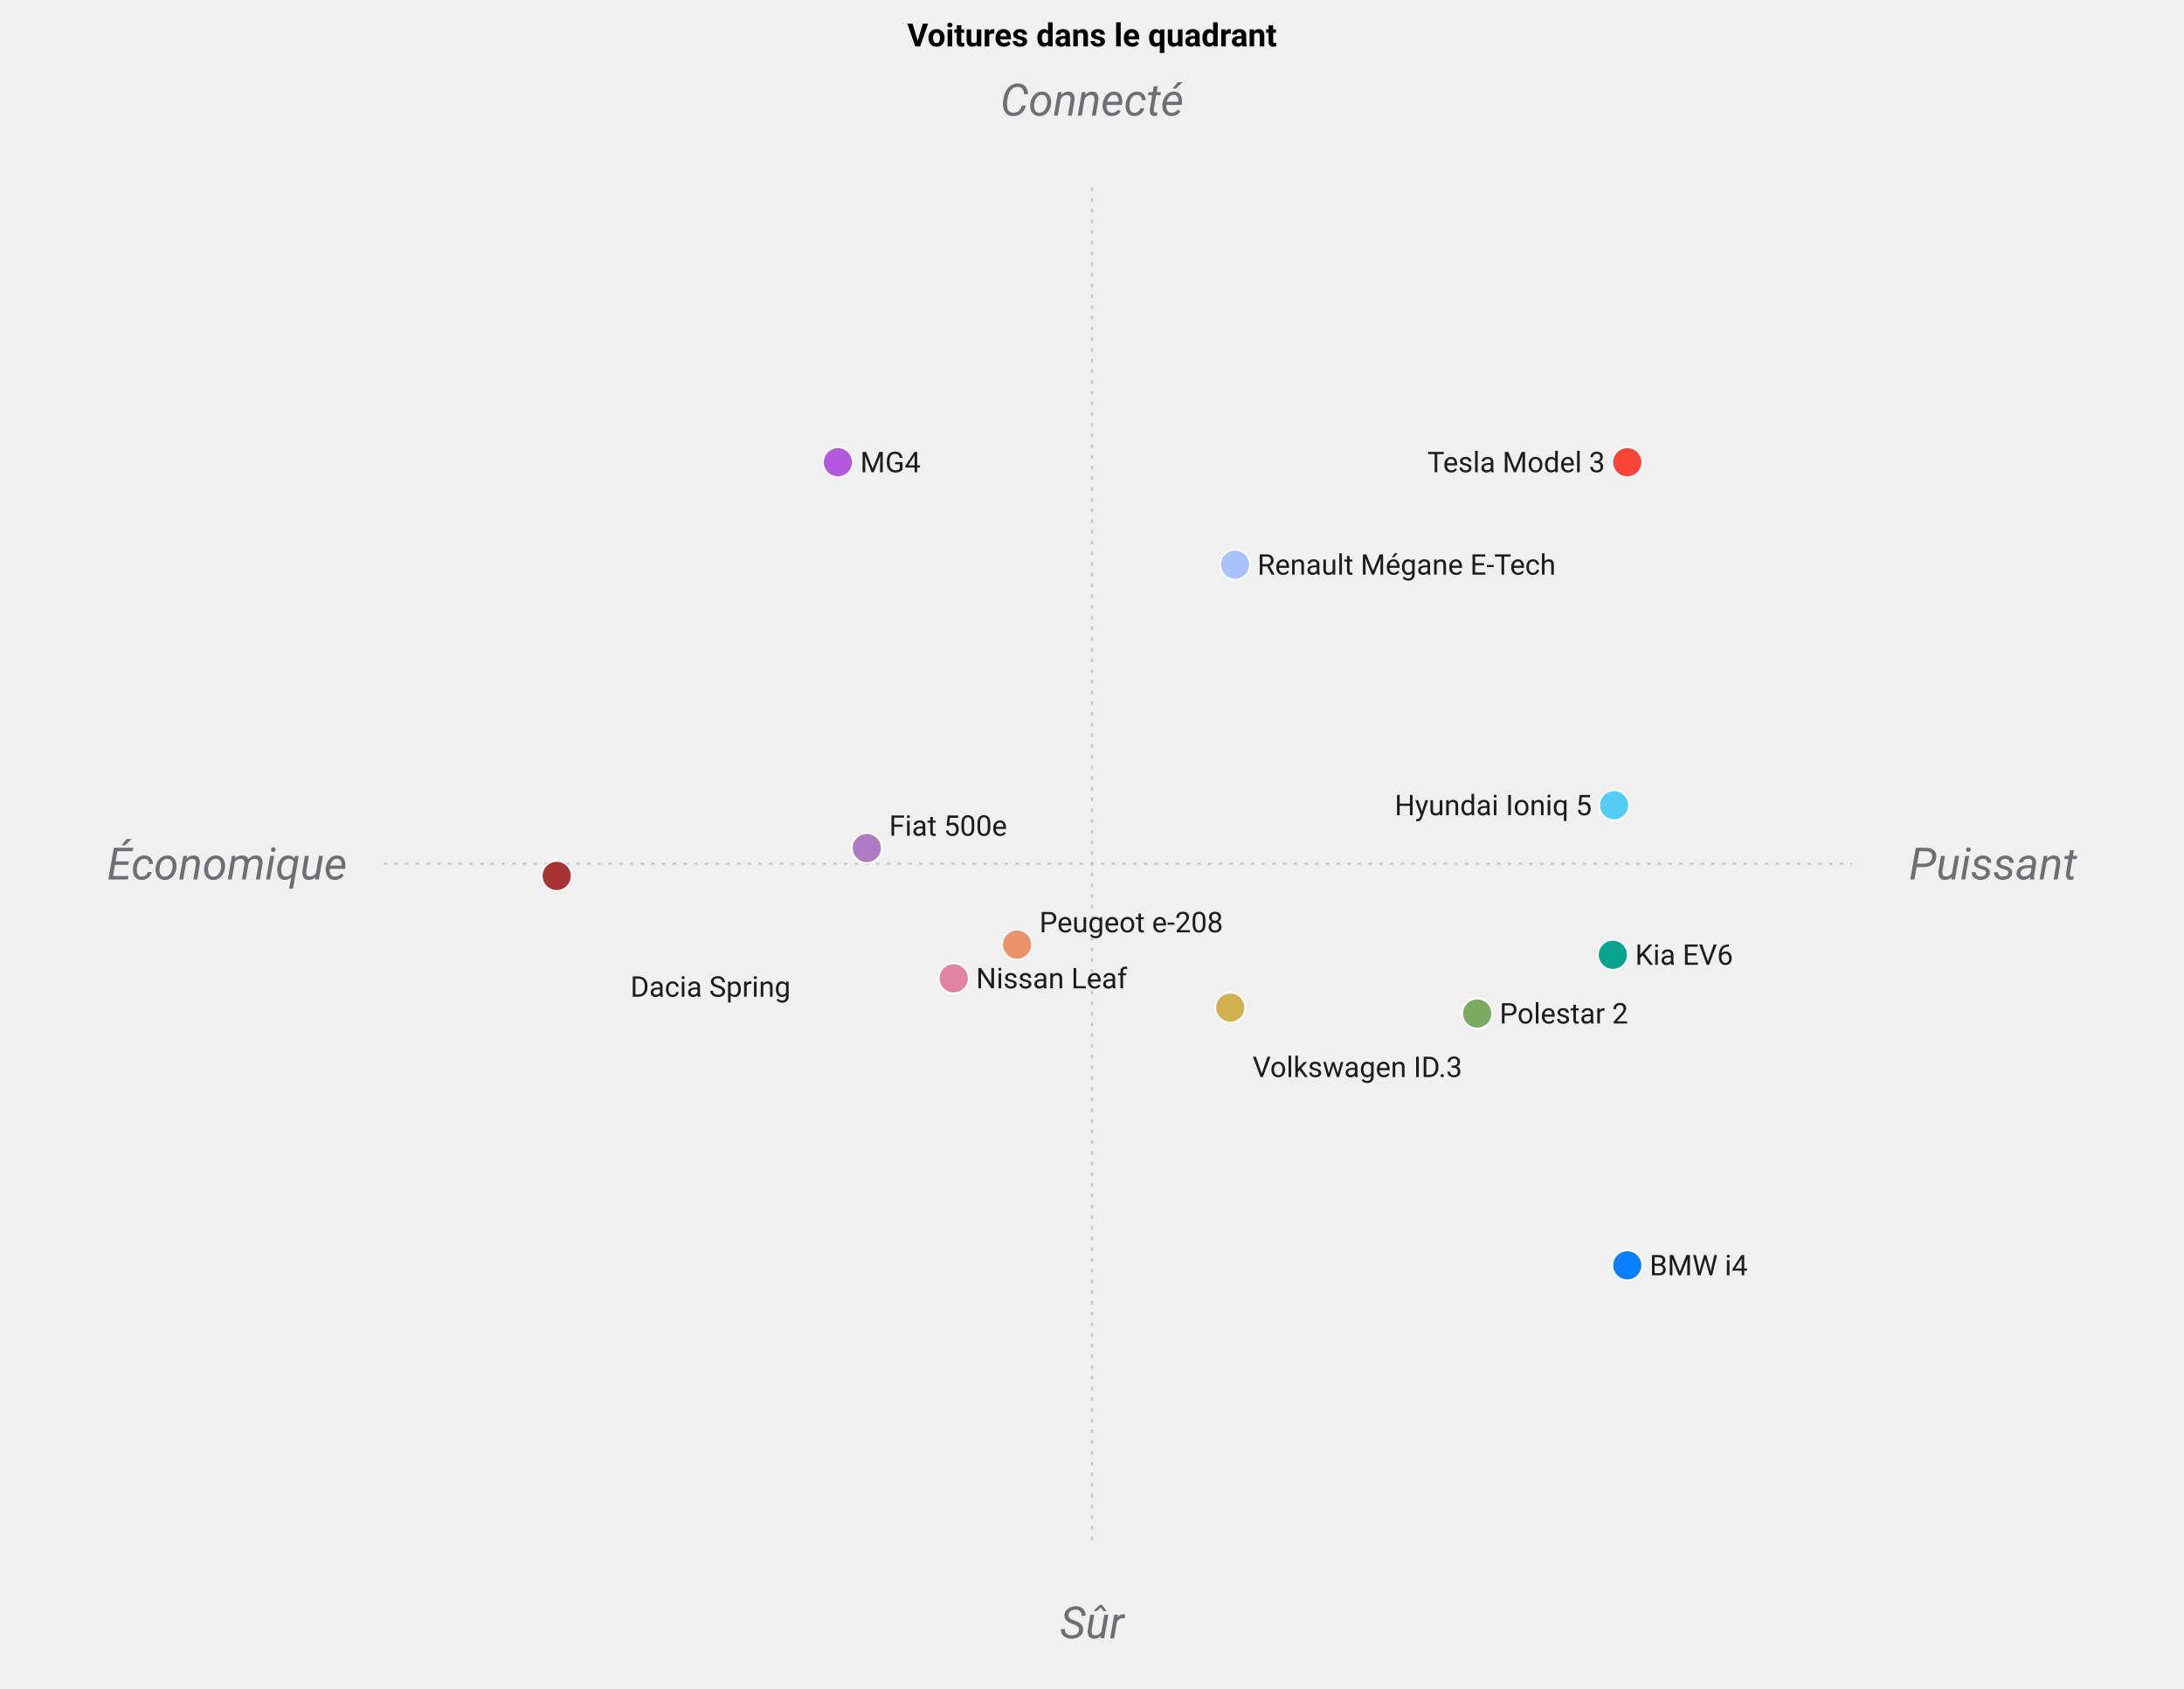
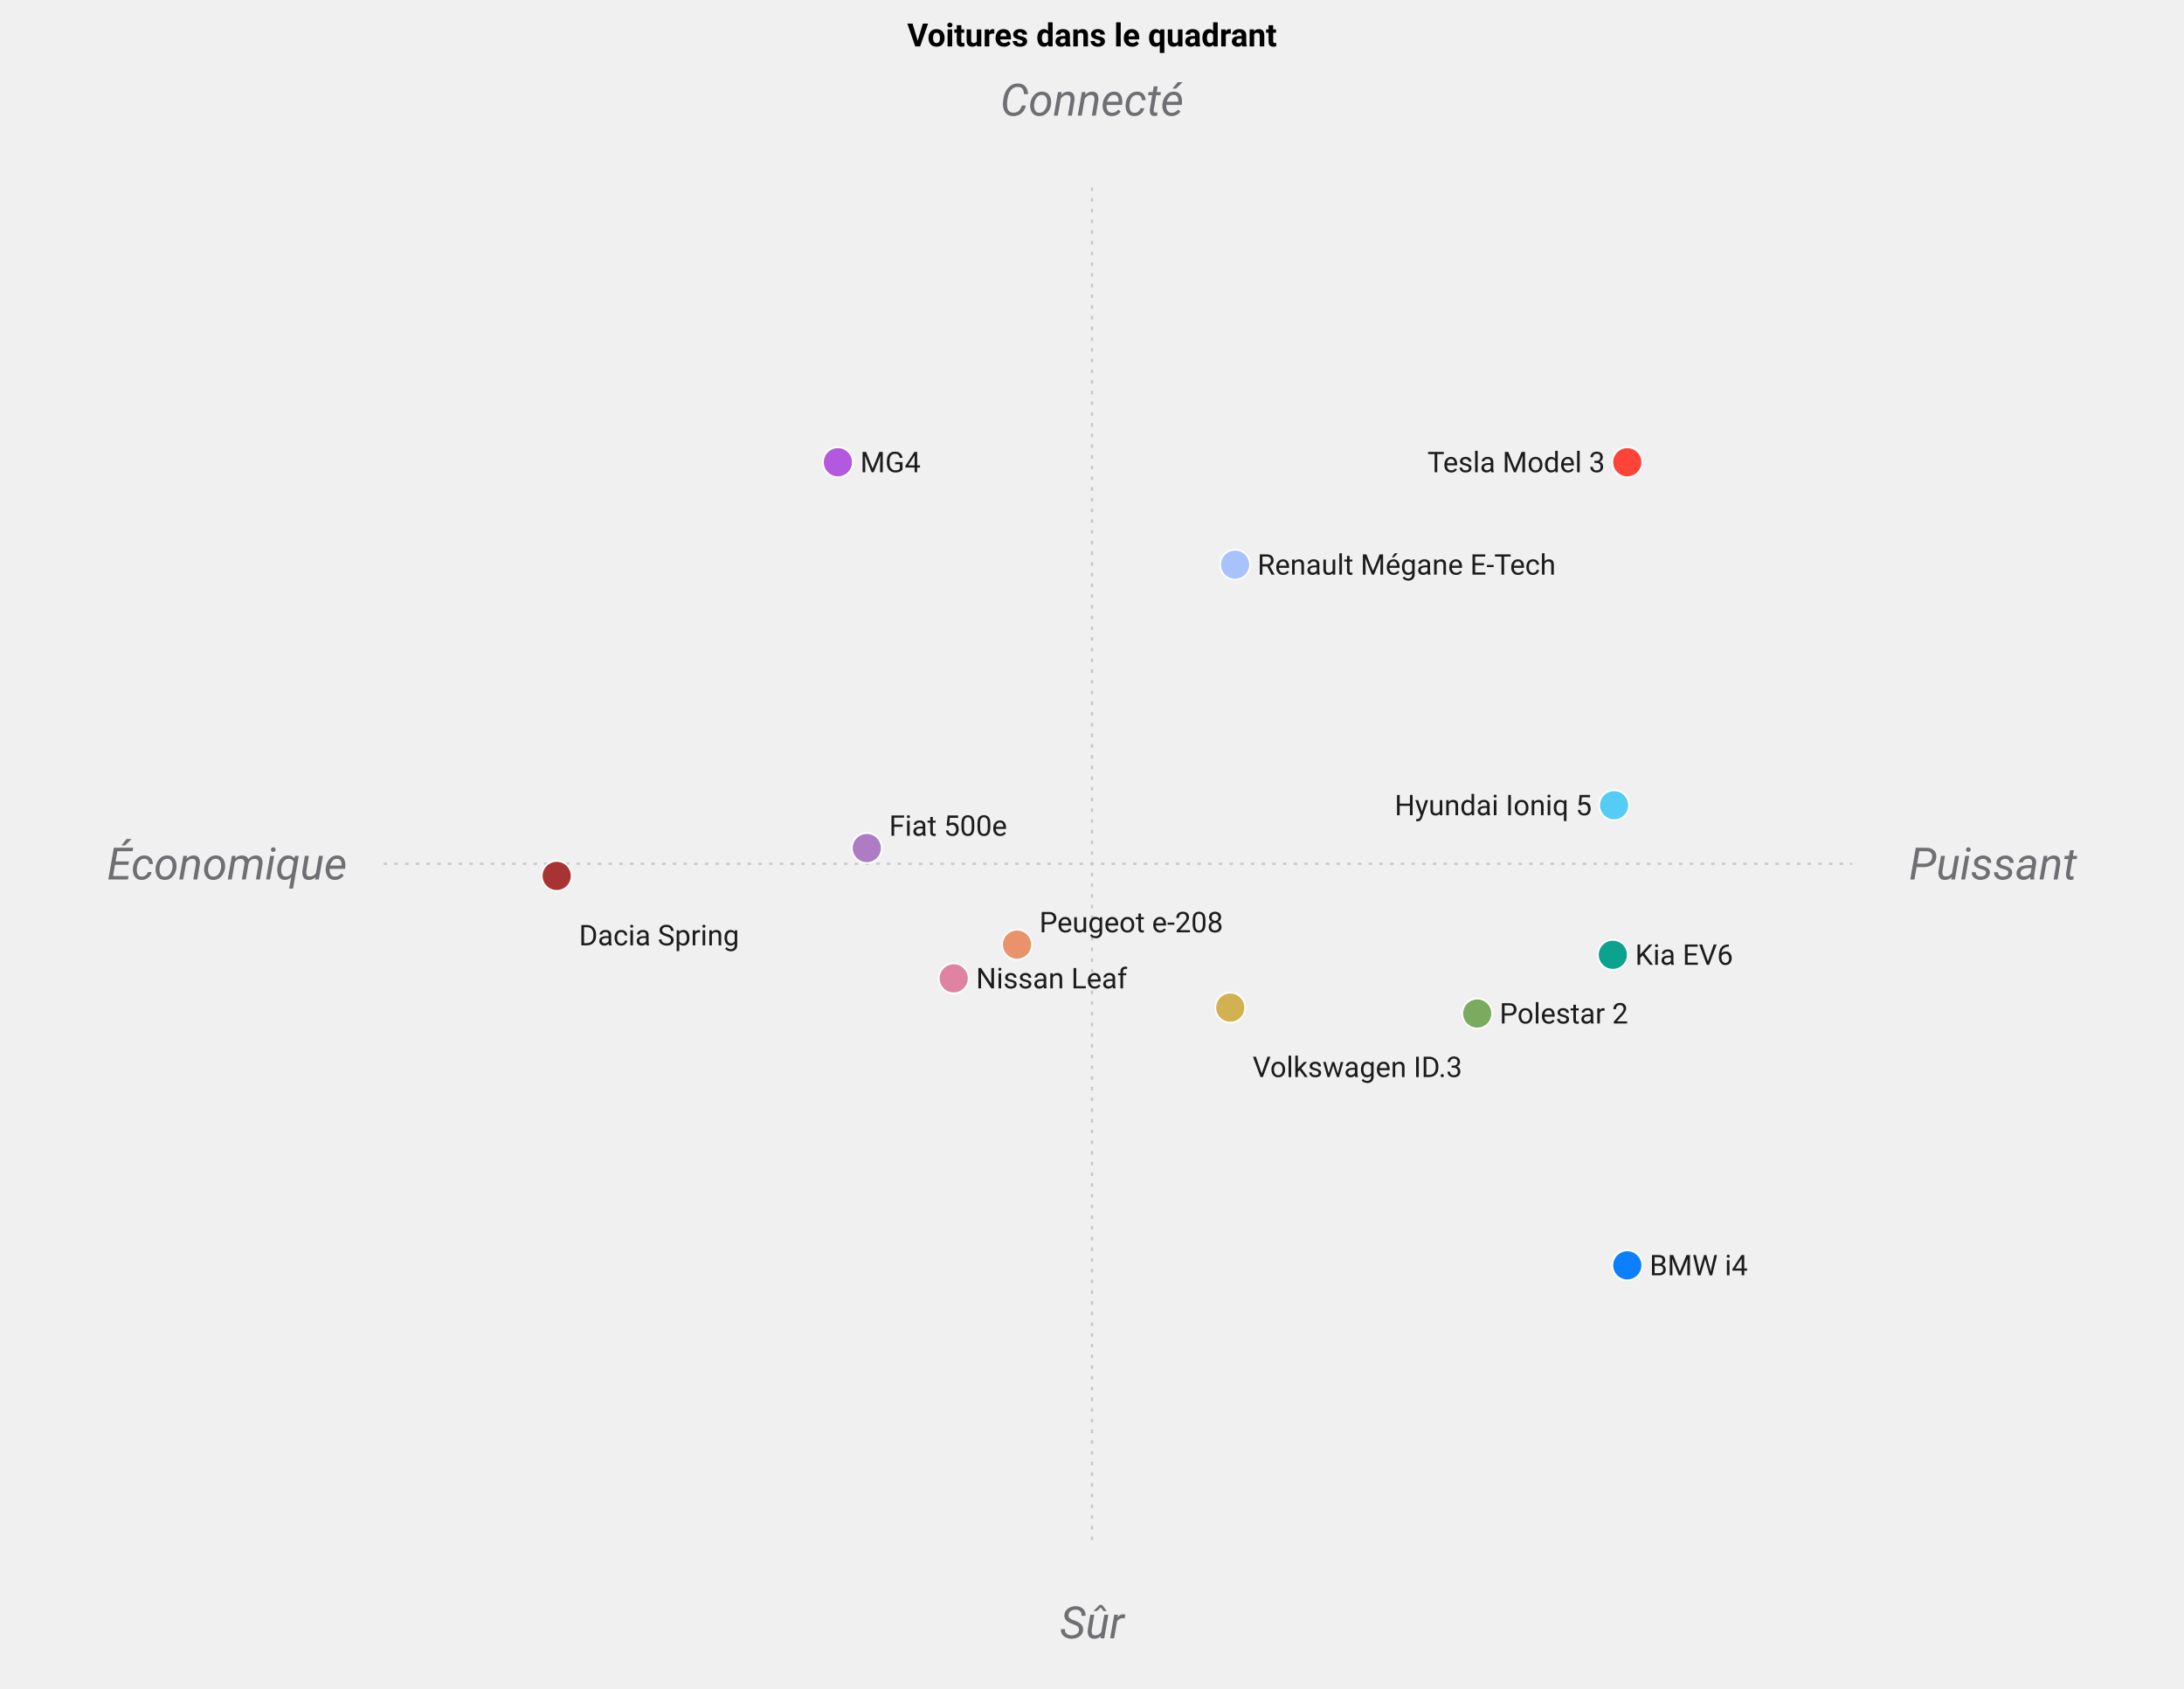
<svg xmlns="http://www.w3.org/2000/svg" width="1224" height="946" viewBox="0 0 1224 946" role="img" aria-labelledby="sp-title sp-desc" font-family="Roboto, -apple-system, Helvetica, Arial, sans-serif">
  <style>.sp-dot{cursor:pointer}.sp-dot:hover circle,.sp-dot:focus circle{stroke-width:2.4}.sp-dot:hover,.sp-dot:focus{filter:brightness(1.08);outline:none}</style>
  <line x1="215.0" y1="484.0" x2="1038.0" y2="484.0" stroke="#C7C7CC" stroke-width="1.2" stroke-dasharray="2,4" />
  <line x1="612.0" y1="863.0" x2="612.0" y2="105.0" stroke="#C7C7CC" stroke-width="1.2" stroke-dasharray="2,4" />
  <text data-pole="right" x="1164.0" y="492.8" font-size="25" font-style="italic" fill="#6E6E73" text-anchor="end">Puissant</text>
  <text data-pole="left" x="60.0" y="492.8" font-size="25" font-style="italic" fill="#6E6E73" text-anchor="start">Économique</text>
  <text data-pole="top" x="612.0" y="64.8" font-size="25" font-style="italic" fill="#6E6E73" text-anchor="middle">Connecté</text>
  <text data-pole="bottom" x="612.0" y="918.0" font-size="25" font-style="italic" fill="#6E6E73" text-anchor="middle">Sûr</text>
  <g class="sp-dot" tabindex="0" role="img" aria-label="Voitures: Tesla Model 3 role: best axis1: 3.22 axis2: 0.43">
    <circle cx="912.0" cy="259.0" r="8.39" fill="#FF3B30" stroke="white" stroke-width="1" opacity="0.95" />
  </g>
  <text x="899.5" y="264.6" font-size="16" fill="#1C1C1E" text-anchor="end">Tesla Model 3</text>
  <g class="sp-dot" tabindex="0" role="img" aria-label="Voitures: Renault Mégane E-Tech role: competitor axis1: 0.86 axis2: 0.32">
    <circle cx="692.2" cy="316.4" r="8.39" fill="#A5C0FF" stroke="white" stroke-width="1" opacity="0.95" />
  </g>
  <text x="704.7" y="322.0" font-size="16" fill="#1C1C1E" text-anchor="start">Renault Mégane E-Tech</text>
  <g class="sp-dot" tabindex="0" role="img" aria-label="Voitures: Peugeot e-208 role: competitor axis1: -0.45 axis2: -0.09">
    <circle cx="570.0" cy="529.3" r="8.39" fill="#EA8E64" stroke="white" stroke-width="1" opacity="0.95" />
  </g>
  <text x="582.5" y="522.4" font-size="16" fill="#1C1C1E" text-anchor="start">Peugeot e-208</text>
  <g class="sp-dot" tabindex="0" role="img" aria-label="Voitures: Hyundai Ioniq 5 role: competitor axis1: 3.14 axis2: 0.06">
    <circle cx="904.6" cy="451.2" r="8.39" fill="#4ECBF7" stroke="white" stroke-width="1" opacity="0.95" />
  </g>
  <text x="892.1" y="456.8" font-size="16" fill="#1C1C1E" text-anchor="end">Hyundai Ioniq 5</text>
  <g class="sp-dot" tabindex="0" role="img" aria-label="Voitures: Kia EV6 role: competitor axis1: 3.13 axis2: -0.10">
    <circle cx="903.9" cy="535.0" r="8.39" fill="#009E89" stroke="white" stroke-width="1" opacity="0.95" />
  </g>
  <text x="916.4" y="540.6" font-size="16" fill="#1C1C1E" text-anchor="start">Kia EV6</text>
  <g class="sp-dot" tabindex="0" role="img" aria-label="Voitures: Volkswagen ID.3 role: competitor axis1: 0.83 axis2: -0.15">
    <circle cx="689.5" cy="564.6" r="8.39" fill="#D1AE49" stroke="white" stroke-width="1" opacity="0.95" />
  </g>
  <text x="702.0" y="603.5" font-size="16" fill="#1C1C1E" text-anchor="start">Volkswagen ID.3</text>
  <g class="sp-dot" tabindex="0" role="img" aria-label="Voitures: BMW i4 role: right axis1: 3.22 axis2: -0.43">
    <circle cx="912.0" cy="709.0" r="8.39" fill="#007AFF" stroke="white" stroke-width="1" opacity="0.95" />
  </g>
  <text x="924.5" y="714.6" font-size="16" fill="#1C1C1E" text-anchor="start">BMW i4</text>
  <g class="sp-dot" tabindex="0" role="img" aria-label="Voitures: Polestar 2 role: competitor axis1: 2.32 axis2: -0.16">
    <circle cx="827.9" cy="567.9" r="8.39" fill="#75A857" stroke="white" stroke-width="1" opacity="0.95" />
  </g>
  <text x="840.4" y="573.5" font-size="16" fill="#1C1C1E" text-anchor="start">Polestar 2</text>
  <g class="sp-dot" tabindex="0" role="img" aria-label="Voitures: Nissan Leaf role: competitor axis1: -0.83 axis2: -0.12">
    <circle cx="534.5" cy="548.2" r="8.39" fill="#DF7D9D" stroke="white" stroke-width="1" opacity="0.95" />
  </g>
  <text x="547.0" y="553.8" font-size="16" fill="#1C1C1E" text-anchor="start">Nissan Leaf</text>
  <g class="sp-dot" tabindex="0" role="img" aria-label="Voitures: MG4 role: top axis1: -1.53 axis2: 0.43">
    <circle cx="469.6" cy="259.0" r="8.39" fill="#AF52DE" stroke="white" stroke-width="1" opacity="0.95" />
  </g>
  <text x="482.1" y="264.6" font-size="16" fill="#1C1C1E" text-anchor="start">MG4</text>
  <g class="sp-dot" tabindex="0" role="img" aria-label="Voitures: Dacia Spring role: worst axis1: -3.22 axis2: -0.01">
    <circle cx="312.0" cy="490.8" r="8.39" fill="#A52A2A" stroke="white" stroke-width="1" opacity="0.95" />
  </g>
-   <text x="353.3" y="558.5" font-size="16" fill="#1C1C1E" text-anchor="start">Dacia Spring</text>
+   <text x="324.5" y="529.7" font-size="16" fill="#1C1C1E" text-anchor="start">Dacia Spring</text>
  <g class="sp-dot" tabindex="0" role="img" aria-label="Voitures: Fiat 500e role: competitor axis1: -1.35 axis2: 0.02">
    <circle cx="485.8" cy="475.2" r="8.39" fill="#AB76C3" stroke="white" stroke-width="1" opacity="0.95" />
  </g>
  <text x="498.3" y="468.3" font-size="16" fill="#1C1C1E" text-anchor="start">Fiat 500e</text>
  <text x="612.0" y="26" font-size="18" font-weight="bold" fill="#000" text-anchor="middle">Voitures dans le quadrant</text>
</svg>
